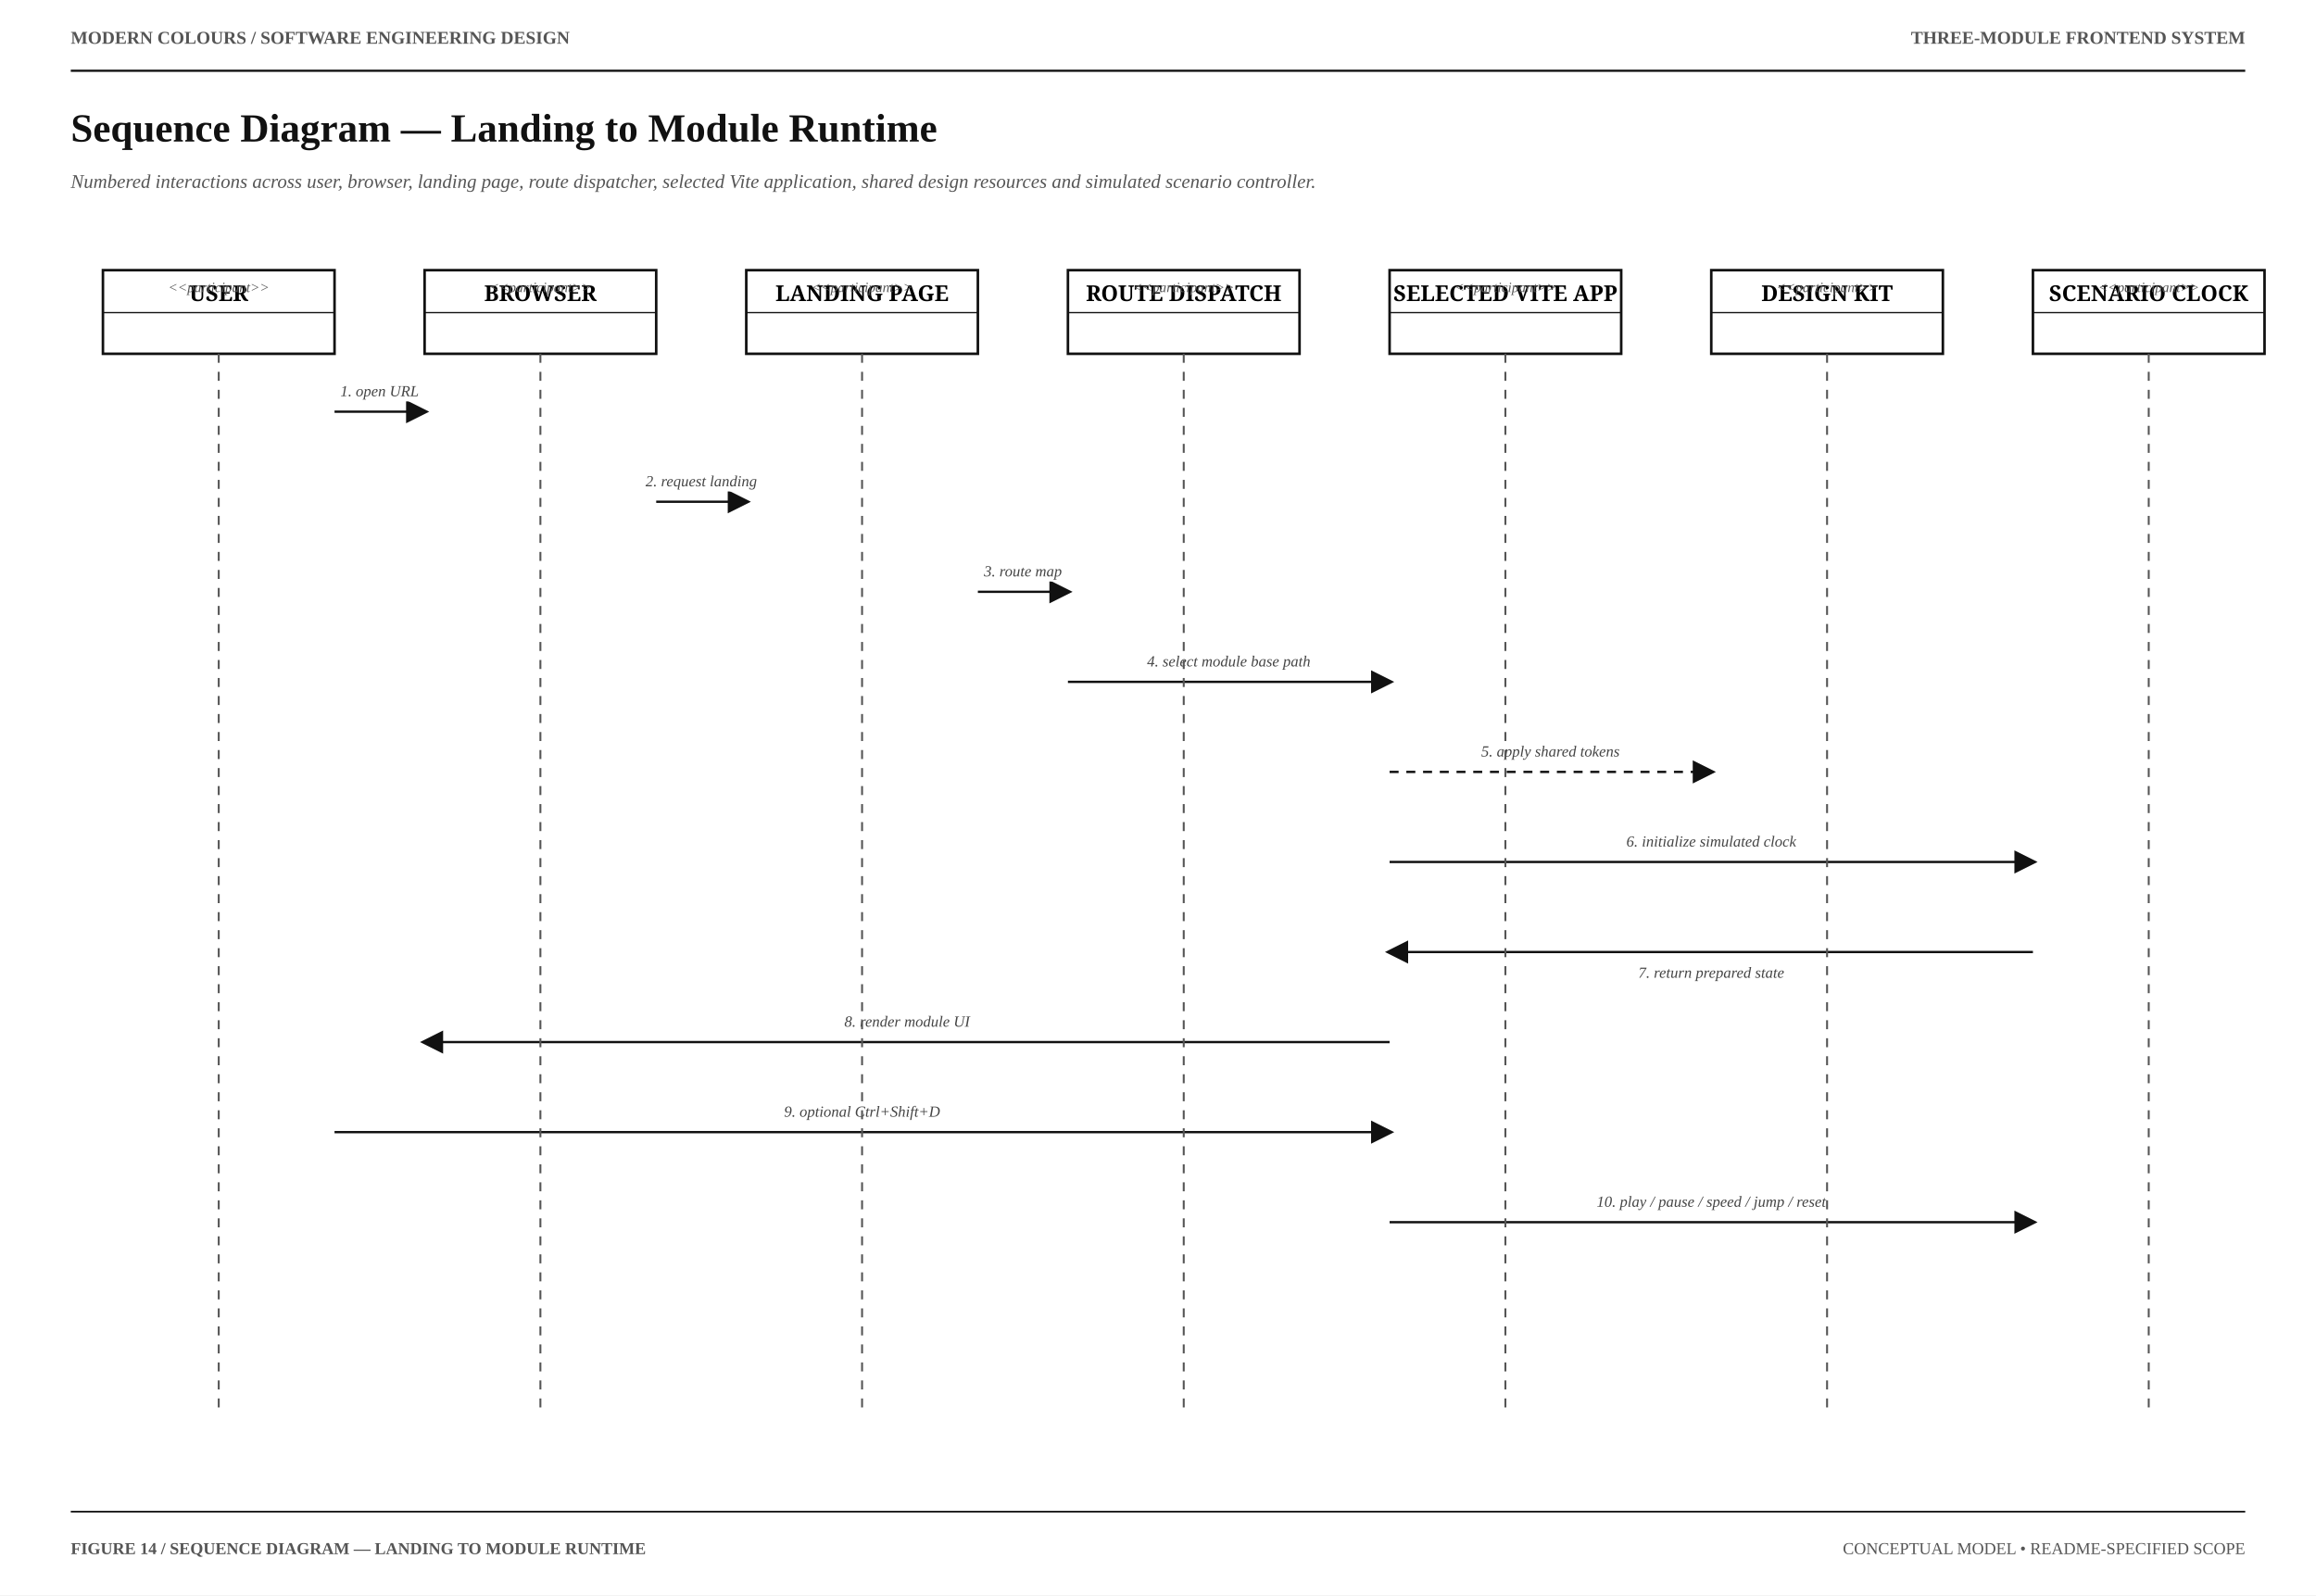
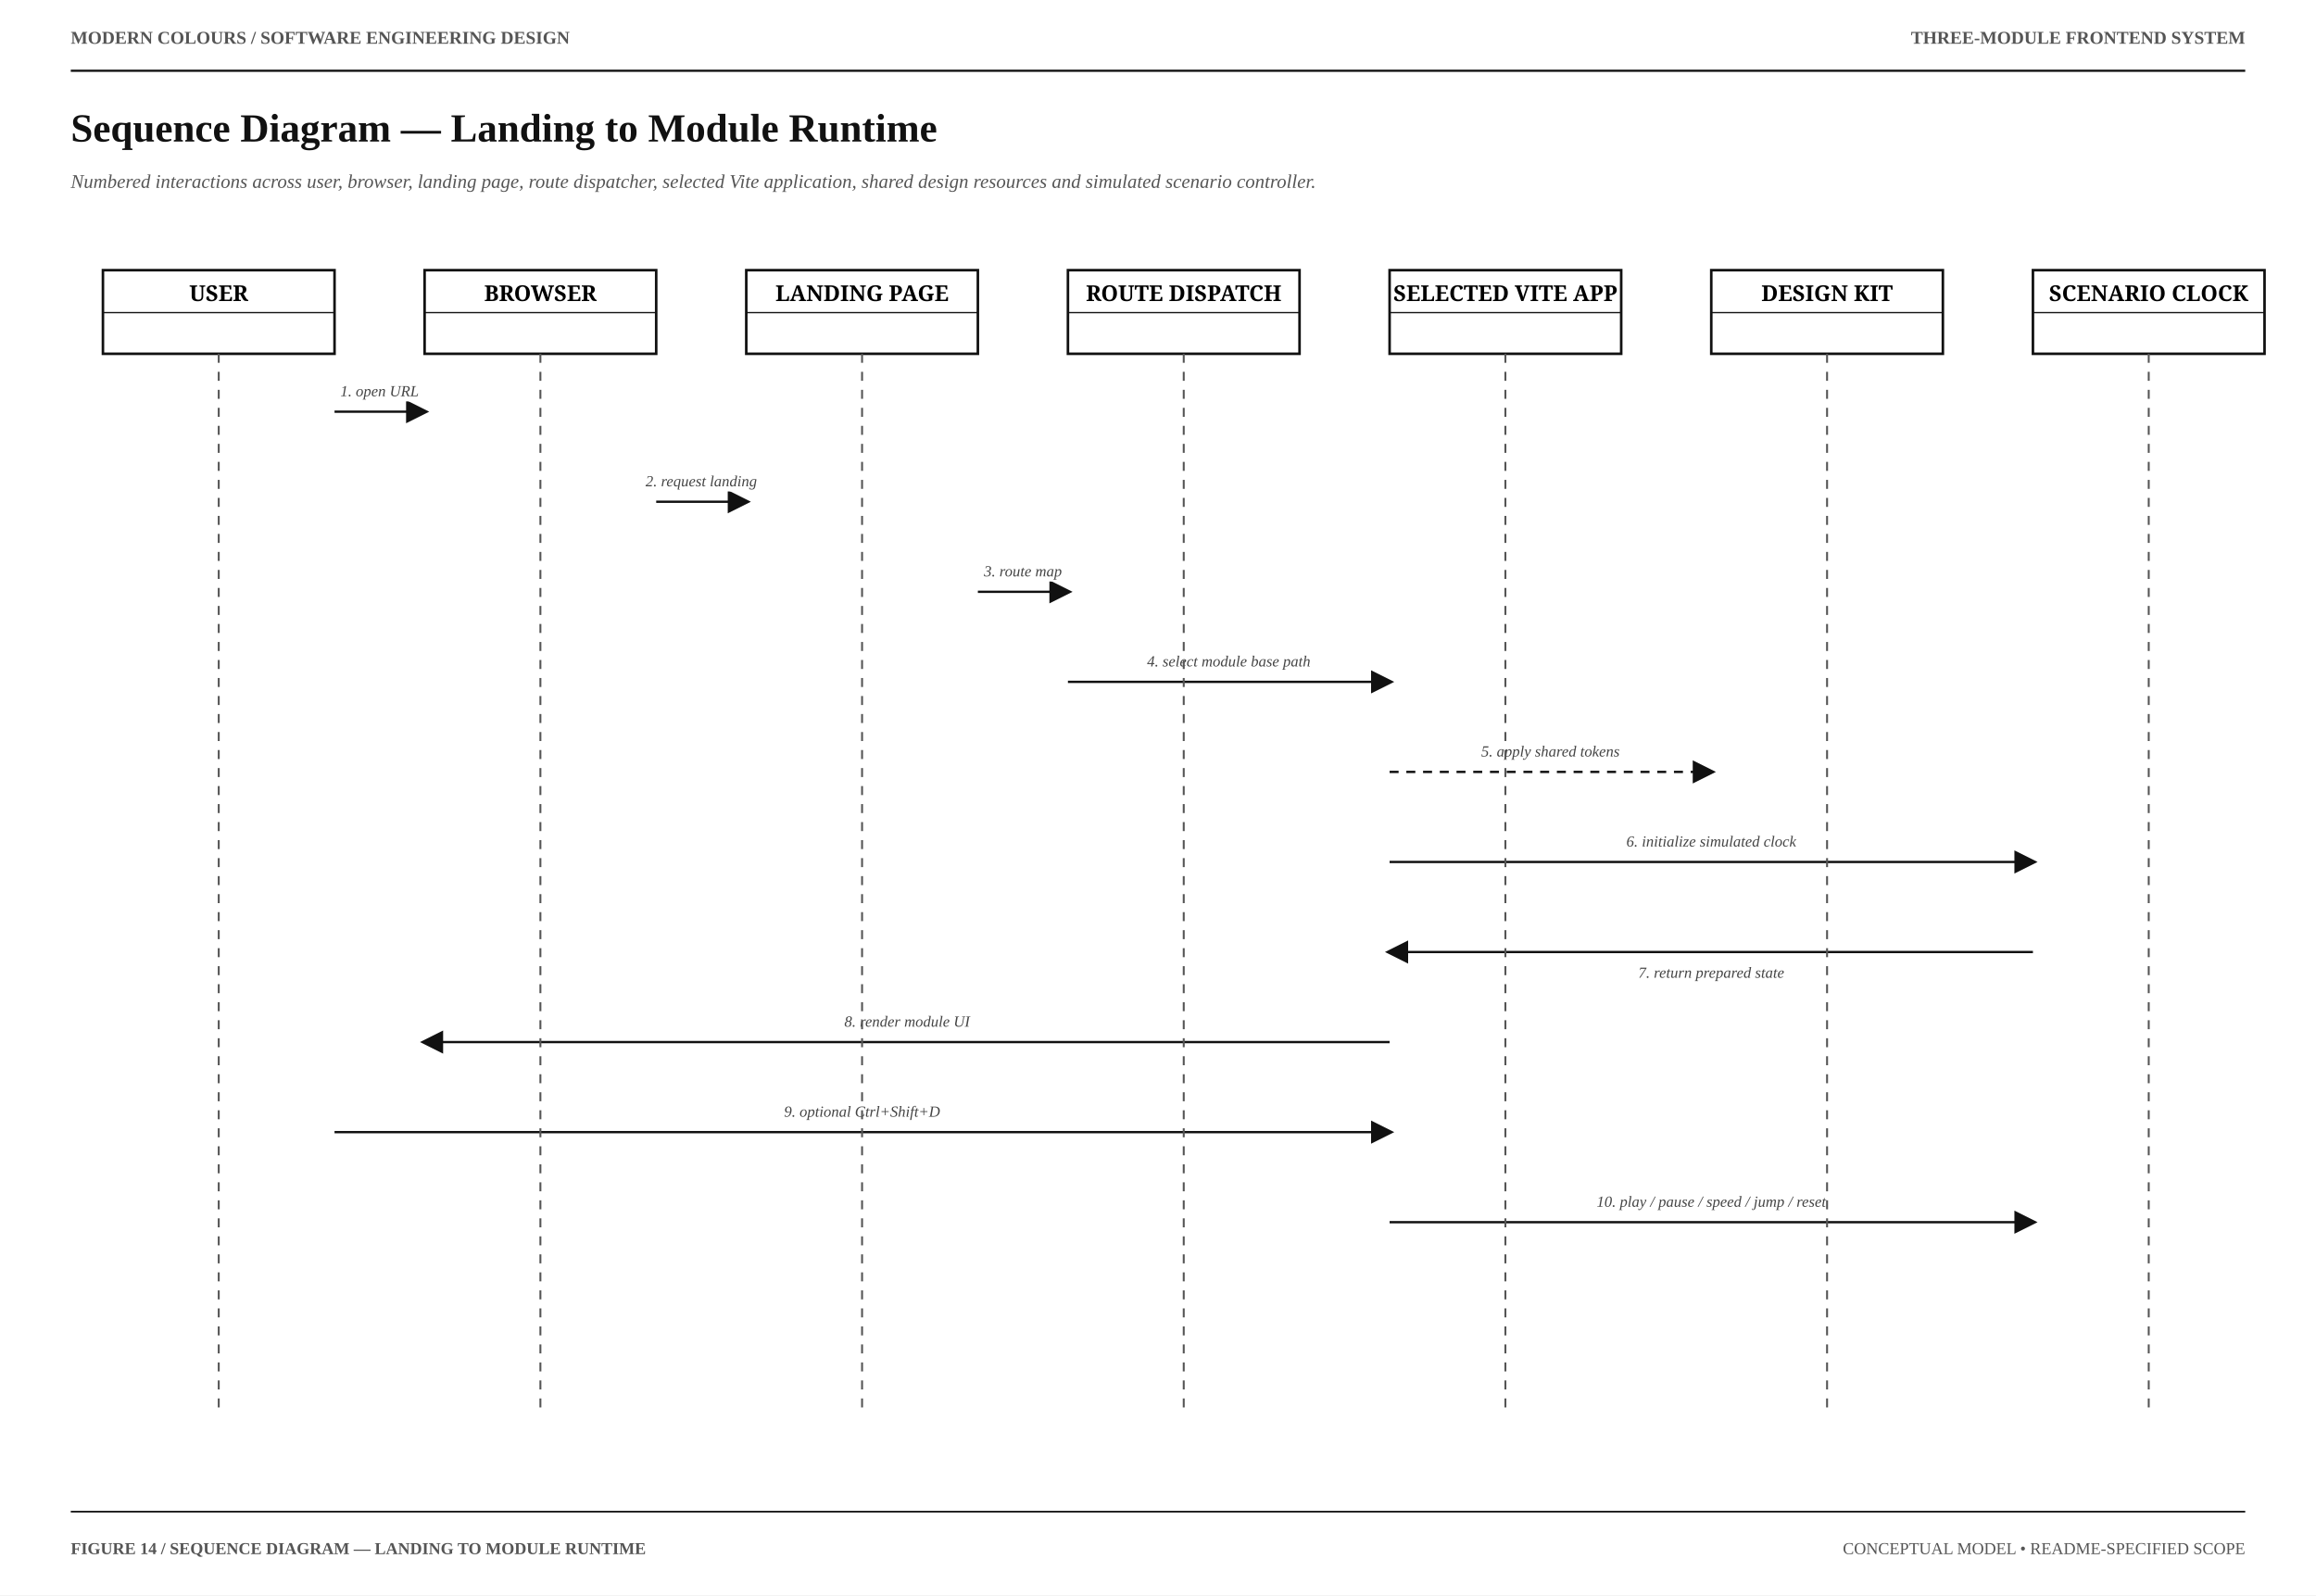
<svg xmlns="http://www.w3.org/2000/svg" width="100%" viewBox="0 0 1800 1240" role="img" aria-labelledby="ti de">
  <defs>
    <marker id="a" markerWidth="10" markerHeight="10" refX="8" refY="5" orient="auto">
      <path d="M0 0L10 5L0 10Z" fill="#111" />
    </marker>
  </defs>
  <rect width="1800" height="1240" fill="#fff" />
  <text x="55" y="34" text-anchor="start" font-family="Georgia,'Times New Roman',serif" font-size="14" font-weight="700" fill="#555">MODERN COLOURS / SOFTWARE ENGINEERING DESIGN</text>
  <text x="1745" y="34" text-anchor="end" font-family="Georgia,'Times New Roman',serif" font-size="14" font-weight="700" fill="#555">THREE-MODULE FRONTEND SYSTEM</text>
  <path d="M55 55H1745" stroke="#111" stroke-width="1.7" />
  <text x="55" y="110" text-anchor="start" font-family="Georgia,'Times New Roman',serif" font-size="31" font-weight="700" fill="#111">Sequence Diagram — Landing to Module Runtime</text>
  <text x="55" y="146" text-anchor="start" font-family="Georgia,'Times New Roman',serif" font-size="15" font-weight="400" fill="#555" font-style="italic">Numbered interactions across user, browser, landing page, route dispatcher, selected Vite application, shared design resources and simulated scenario controller.</text>
  <path d="M260 320 L330 320" fill="none" stroke="#111" stroke-width="1.8" marker-end="url(#a)" />
  <rect x="256.5" y="294" width="77" height="18" fill="#fff" />
  <text x="295" y="308" text-anchor="middle" font-family="Georgia,'Times New Roman',serif" font-size="12" font-weight="400" fill="#444" font-style="italic">1. open URL</text>
  <path d="M510 390 L580 390" fill="none" stroke="#111" stroke-width="1.8" marker-end="url(#a)" />
  <rect x="482" y="364" width="126" height="18" fill="#fff" />
  <text x="545" y="378" text-anchor="middle" font-family="Georgia,'Times New Roman',serif" font-size="12" font-weight="400" fill="#444" font-style="italic">2. request landing</text>
  <path d="M760 460 L830 460" fill="none" stroke="#111" stroke-width="1.8" marker-end="url(#a)" />
  <rect x="753" y="434" width="84" height="18" fill="#fff" />
  <text x="795" y="448" text-anchor="middle" font-family="Georgia,'Times New Roman',serif" font-size="12" font-weight="400" fill="#444" font-style="italic">3. route map</text>
  <path d="M830 530 L1080 530" fill="none" stroke="#111" stroke-width="1.8" marker-end="url(#a)" />
  <rect x="864" y="504" width="182" height="18" fill="#fff" />
  <text x="955" y="518" text-anchor="middle" font-family="Georgia,'Times New Roman',serif" font-size="12" font-weight="400" fill="#444" font-style="italic">4. select module base path</text>
  <path d="M1080 600 L1330 600" fill="none" stroke="#111" stroke-width="1.8" stroke-dasharray="7 6" marker-end="url(#a)" />
  <rect x="1128" y="574" width="154" height="18" fill="#fff" />
  <text x="1205" y="588" text-anchor="middle" font-family="Georgia,'Times New Roman',serif" font-size="12" font-weight="400" fill="#444" font-style="italic">5. apply shared tokens</text>
  <path d="M1080 670 L1580 670" fill="none" stroke="#111" stroke-width="1.8" marker-end="url(#a)" />
  <rect x="1228.5" y="644" width="203" height="18" fill="#fff" />
  <text x="1330" y="658" text-anchor="middle" font-family="Georgia,'Times New Roman',serif" font-size="12" font-weight="400" fill="#444" font-style="italic">6. initialize simulated clock</text>
  <path d="M1580 740 L1080 740" fill="none" stroke="#111" stroke-width="1.8" marker-end="url(#a)" />
  <rect x="1246" y="746" width="168" height="18" fill="#fff" />
  <text x="1330" y="760" text-anchor="middle" font-family="Georgia,'Times New Roman',serif" font-size="12" font-weight="400" fill="#444" font-style="italic">7. return prepared state</text>
  <path d="M1080 810 L330 810" fill="none" stroke="#111" stroke-width="1.8" marker-end="url(#a)" />
  <rect x="638.5" y="784" width="133" height="18" fill="#fff" />
  <text x="705" y="798" text-anchor="middle" font-family="Georgia,'Times New Roman',serif" font-size="12" font-weight="400" fill="#444" font-style="italic">8. render module UI</text>
  <path d="M260 880 L1080 880" fill="none" stroke="#111" stroke-width="1.8" marker-end="url(#a)" />
  <rect x="586" y="854" width="168" height="18" fill="#fff" />
  <text x="670" y="868" text-anchor="middle" font-family="Georgia,'Times New Roman',serif" font-size="12" font-weight="400" fill="#444" font-style="italic">9. optional Ctrl+Shift+D</text>
  <path d="M1080 950 L1580 950" fill="none" stroke="#111" stroke-width="1.8" marker-end="url(#a)" />
  <rect x="1193.5" y="924" width="273" height="18" fill="#fff" />
  <text x="1330" y="938" text-anchor="middle" font-family="Georgia,'Times New Roman',serif" font-size="12" font-weight="400" fill="#444" font-style="italic">10. play / pause / speed / jump / reset</text>
  <rect x="80" y="210" width="180" height="65" fill="#fff" stroke="#111" stroke-width="2" />
  <line x1="80" y1="243" x2="260" y2="243" stroke="#111" />
  <text x="170" y="234" text-anchor="middle" font-family="Georgia" font-size="17" font-weight="700">USER</text>
-   <text x="170" y="227" text-anchor="middle" font-family="Georgia,'Times New Roman',serif" font-size="11" font-weight="400" fill="#555" font-style="italic">&lt;&lt;participant&gt;&gt;</text>
  <rect x="330" y="210" width="180" height="65" fill="#fff" stroke="#111" stroke-width="2" />
  <line x1="330" y1="243" x2="510" y2="243" stroke="#111" />
  <text x="420" y="234" text-anchor="middle" font-family="Georgia" font-size="17" font-weight="700">BROWSER</text>
-   <text x="420" y="227" text-anchor="middle" font-family="Georgia,'Times New Roman',serif" font-size="11" font-weight="400" fill="#555" font-style="italic">&lt;&lt;participant&gt;&gt;</text>
  <rect x="580" y="210" width="180" height="65" fill="#fff" stroke="#111" stroke-width="2" />
  <line x1="580" y1="243" x2="760" y2="243" stroke="#111" />
  <text x="670" y="234" text-anchor="middle" font-family="Georgia" font-size="17" font-weight="700">LANDING PAGE</text>
-   <text x="670" y="227" text-anchor="middle" font-family="Georgia,'Times New Roman',serif" font-size="11" font-weight="400" fill="#555" font-style="italic">&lt;&lt;participant&gt;&gt;</text>
  <rect x="830" y="210" width="180" height="65" fill="#fff" stroke="#111" stroke-width="2" />
  <line x1="830" y1="243" x2="1010" y2="243" stroke="#111" />
  <text x="920" y="234" text-anchor="middle" font-family="Georgia" font-size="17" font-weight="700">ROUTE DISPATCH</text>
-   <text x="920" y="227" text-anchor="middle" font-family="Georgia,'Times New Roman',serif" font-size="11" font-weight="400" fill="#555" font-style="italic">&lt;&lt;participant&gt;&gt;</text>
  <rect x="1080" y="210" width="180" height="65" fill="#fff" stroke="#111" stroke-width="2" />
  <line x1="1080" y1="243" x2="1260" y2="243" stroke="#111" />
  <text x="1170" y="234" text-anchor="middle" font-family="Georgia" font-size="17" font-weight="700">SELECTED VITE APP</text>
-   <text x="1170" y="227" text-anchor="middle" font-family="Georgia,'Times New Roman',serif" font-size="11" font-weight="400" fill="#555" font-style="italic">&lt;&lt;participant&gt;&gt;</text>
  <rect x="1330" y="210" width="180" height="65" fill="#fff" stroke="#111" stroke-width="2" />
  <line x1="1330" y1="243" x2="1510" y2="243" stroke="#111" />
  <text x="1420" y="234" text-anchor="middle" font-family="Georgia" font-size="17" font-weight="700">DESIGN KIT</text>
-   <text x="1420" y="227" text-anchor="middle" font-family="Georgia,'Times New Roman',serif" font-size="11" font-weight="400" fill="#555" font-style="italic">&lt;&lt;participant&gt;&gt;</text>
  <rect x="1580" y="210" width="180" height="65" fill="#fff" stroke="#111" stroke-width="2" />
  <line x1="1580" y1="243" x2="1760" y2="243" stroke="#111" />
  <text x="1670" y="234" text-anchor="middle" font-family="Georgia" font-size="17" font-weight="700">SCENARIO CLOCK</text>
-   <text x="1670" y="227" text-anchor="middle" font-family="Georgia,'Times New Roman',serif" font-size="11" font-weight="400" fill="#555" font-style="italic">&lt;&lt;participant&gt;&gt;</text>
  <path d="M55 1175H1745" stroke="#111" stroke-width="1.3" />
  <text x="55" y="1208" text-anchor="start" font-family="Georgia,'Times New Roman',serif" font-size="13" font-weight="700" fill="#555">FIGURE 14 / SEQUENCE DIAGRAM — LANDING TO MODULE RUNTIME</text>
  <text x="1745" y="1208" text-anchor="end" font-family="Georgia,'Times New Roman',serif" font-size="13" font-weight="400" fill="#555">CONCEPTUAL MODEL • README-SPECIFIED SCOPE</text>
  <path d="M170 275V1100" stroke="#555" stroke-width="1.5" stroke-dasharray="7 7" />
  <path d="M420 275V1100" stroke="#555" stroke-width="1.5" stroke-dasharray="7 7" />
  <path d="M670 275V1100" stroke="#555" stroke-width="1.5" stroke-dasharray="7 7" />
  <path d="M920 275V1100" stroke="#555" stroke-width="1.5" stroke-dasharray="7 7" />
  <path d="M1170 275V1100" stroke="#555" stroke-width="1.5" stroke-dasharray="7 7" />
  <path d="M1420 275V1100" stroke="#555" stroke-width="1.5" stroke-dasharray="7 7" />
  <path d="M1670 275V1100" stroke="#555" stroke-width="1.5" stroke-dasharray="7 7" />
</svg>
